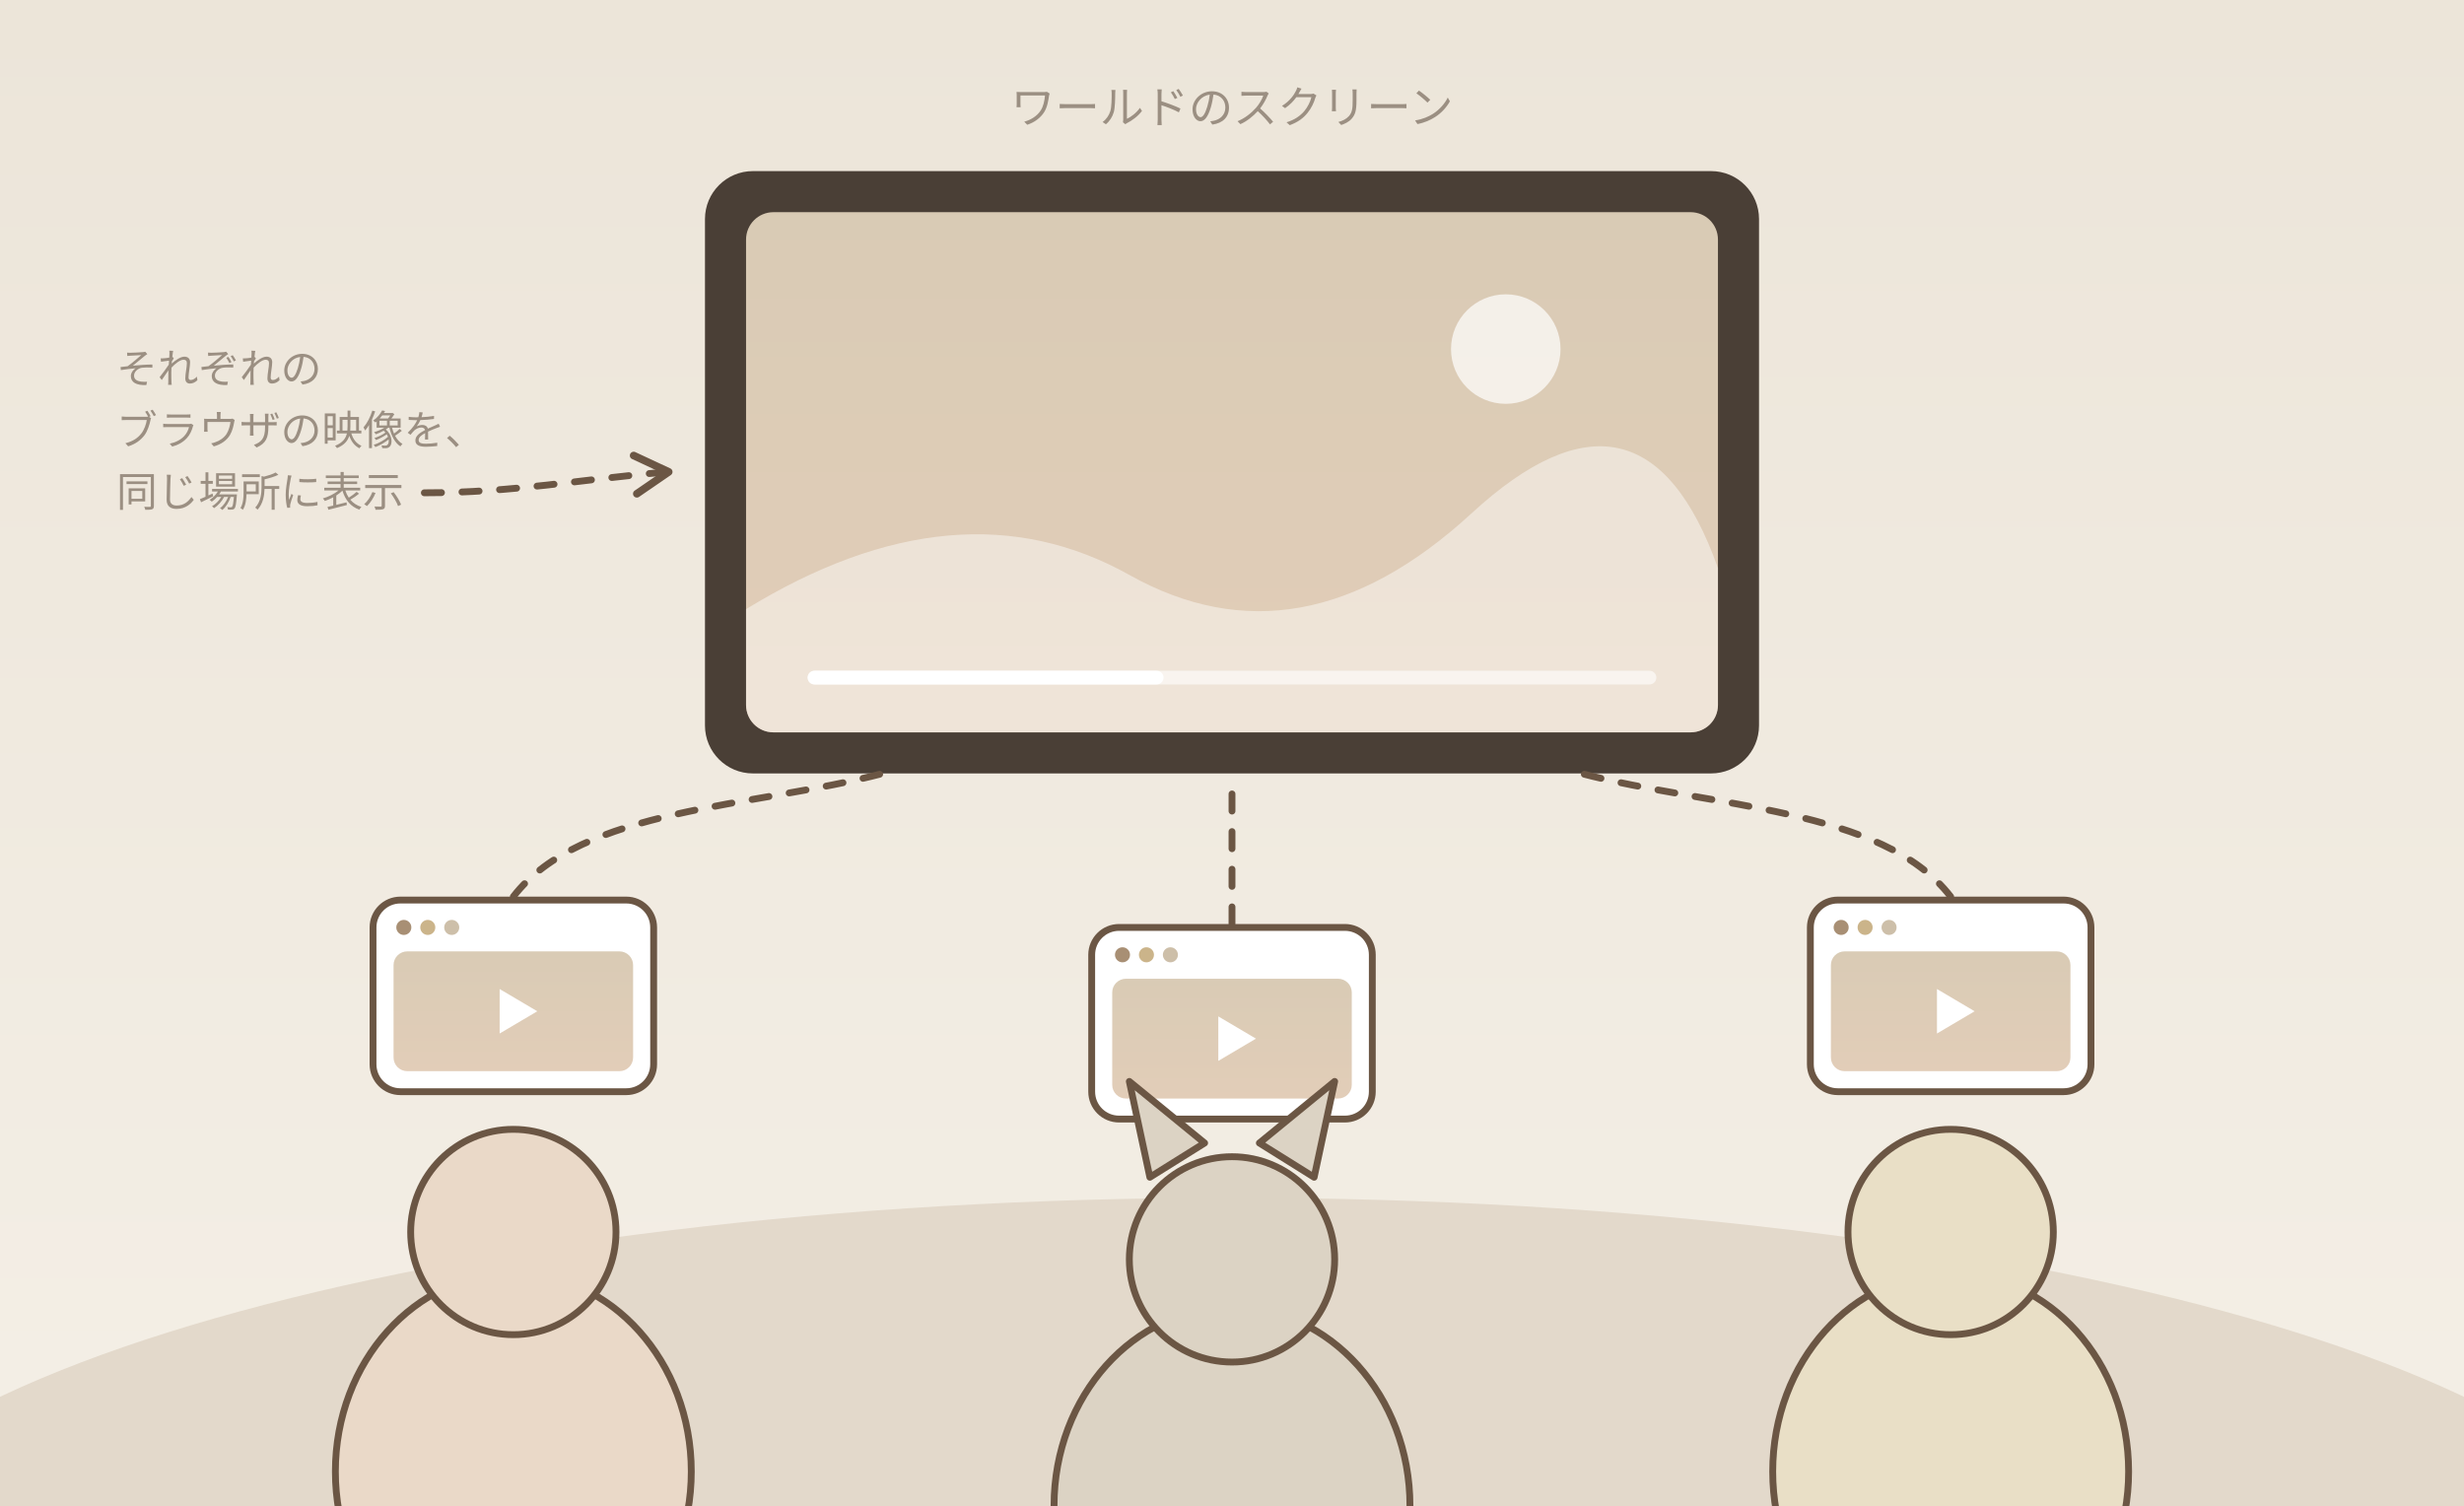
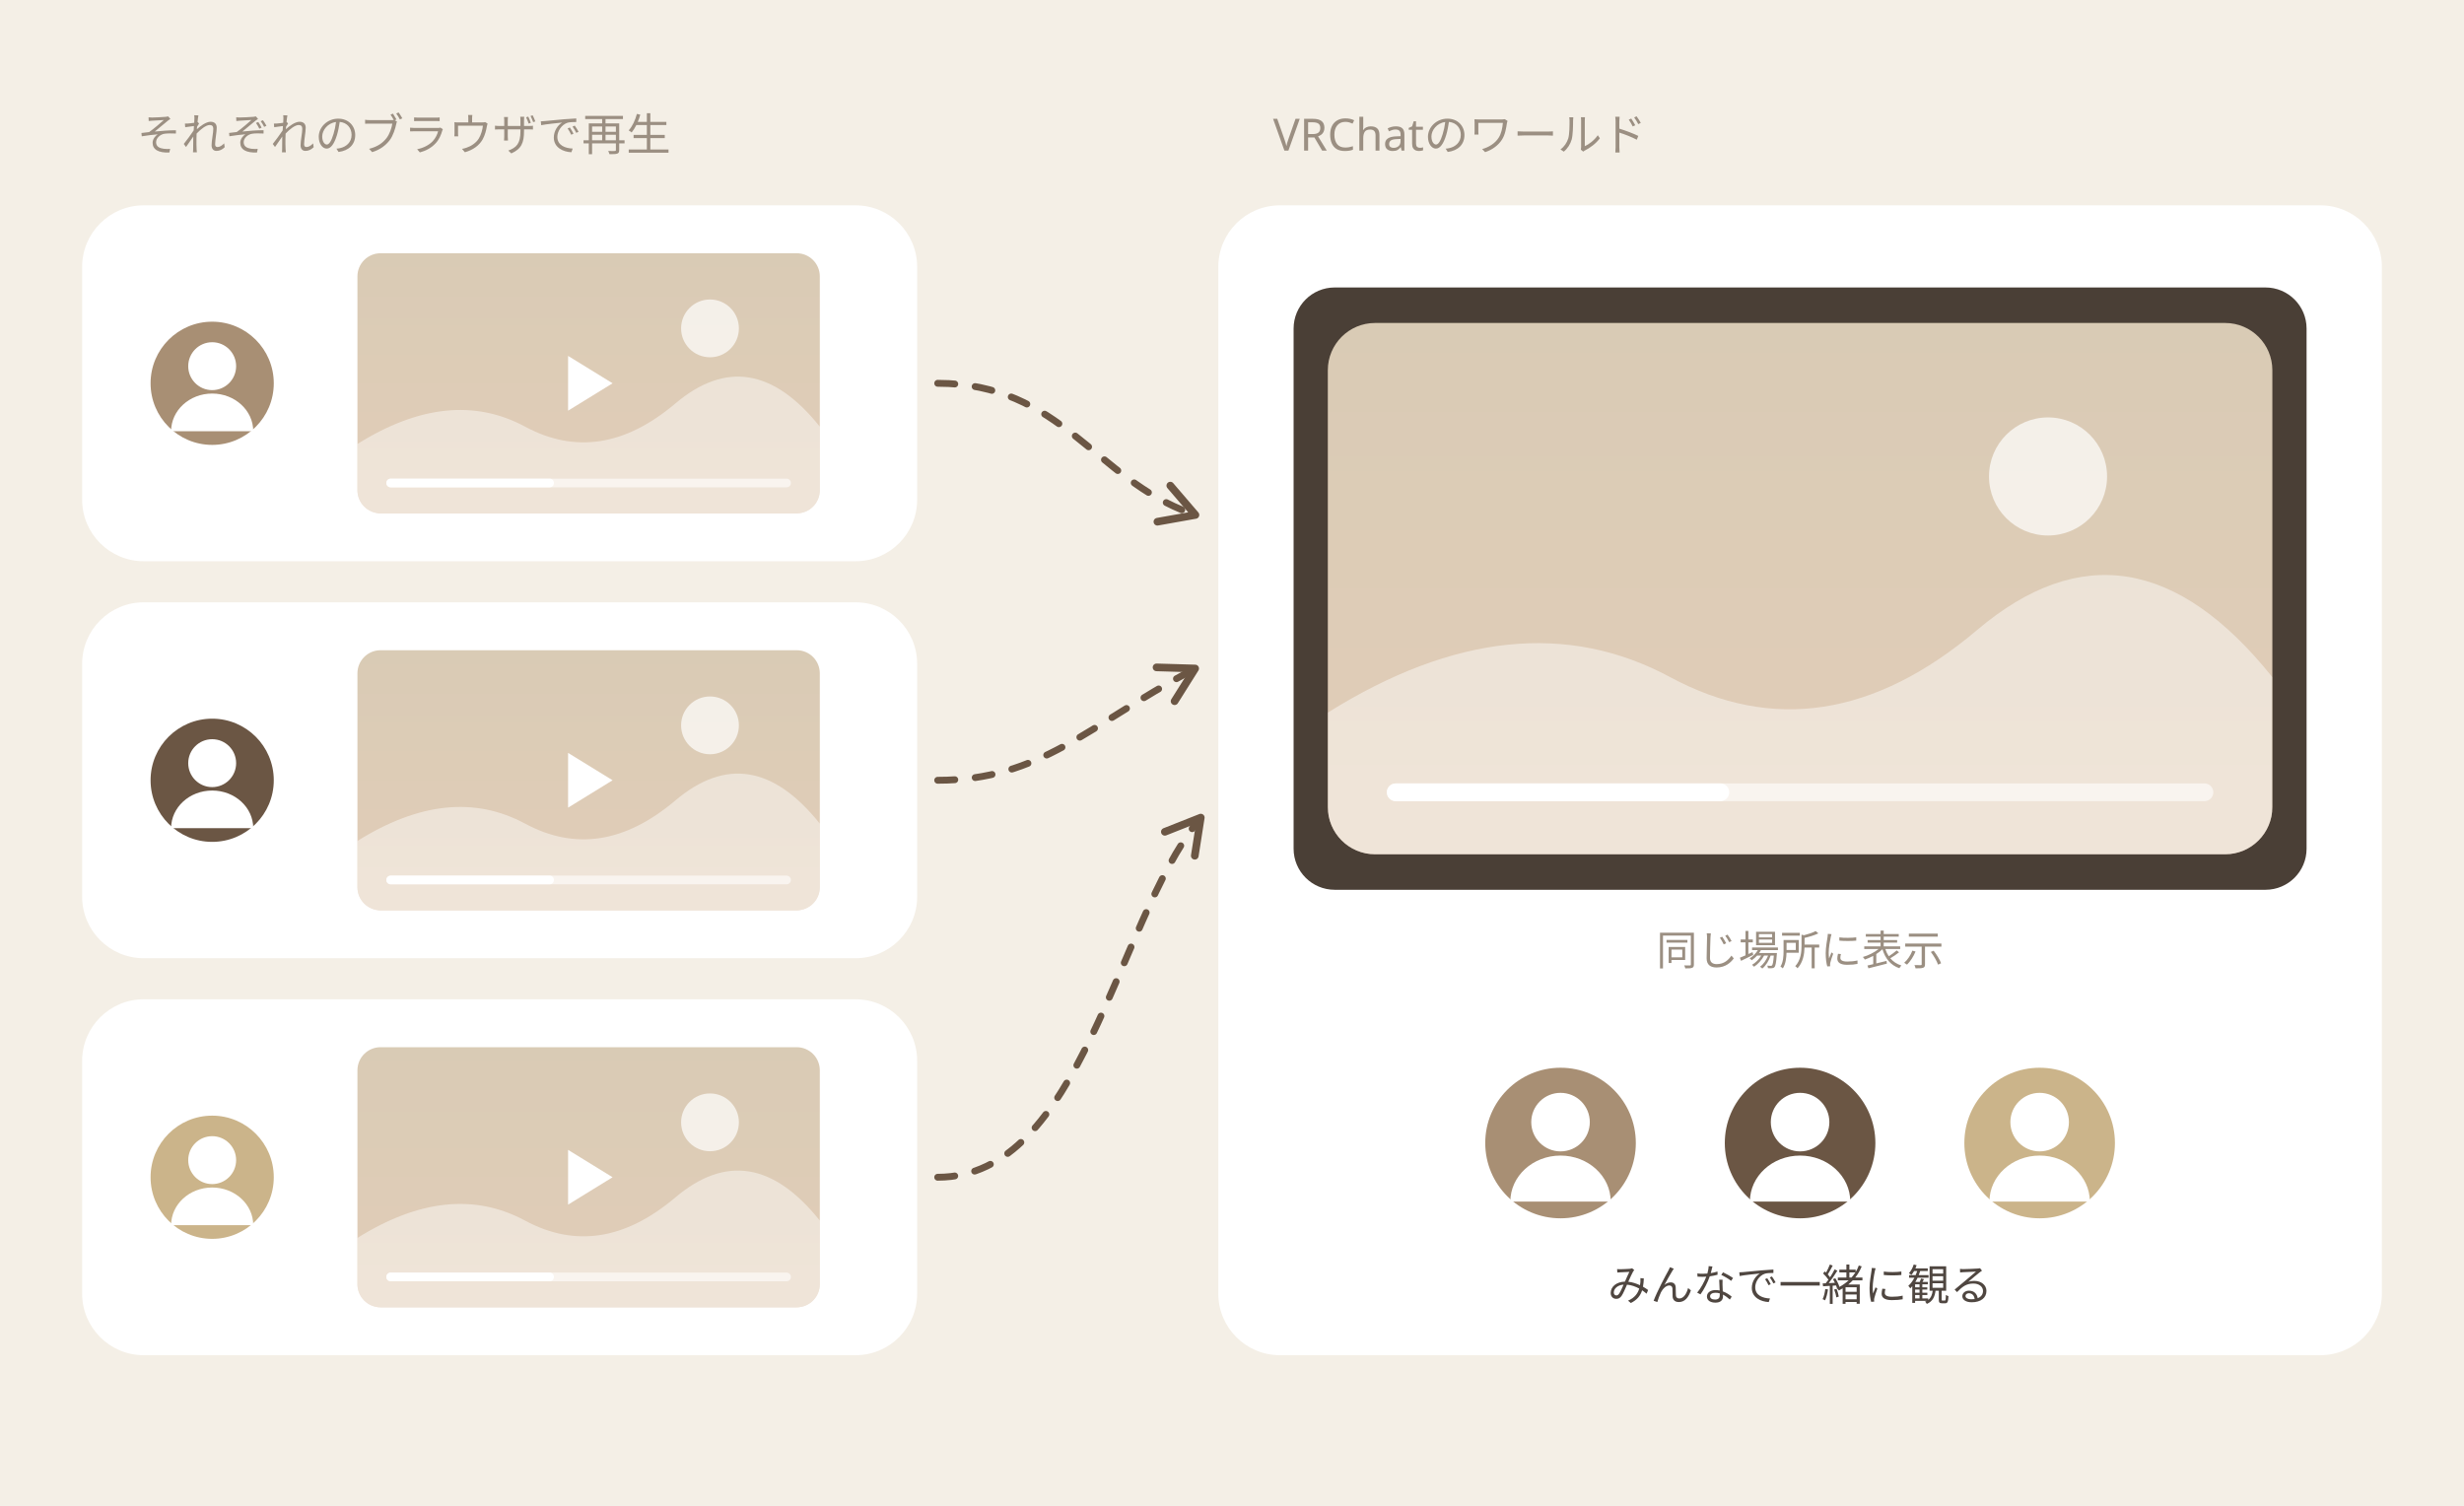
- <svg xmlns="http://www.w3.org/2000/svg" width="720" height="440" viewBox="0 0 720 440" role="img" aria-label="3人がそれぞれのブラウザで再生している映像が、ワールドの同じスクリーンに表示されている図">
+ <svg xmlns="http://www.w3.org/2000/svg" width="720" height="440" viewBox="0 0 720 440" role="img" aria-label="3人がそれぞれのブラウザで再生している映像が、ワールドの同じスクリーンに表示され、みんなで一緒に観ている図">
  <style>
    text { font-family: "Zen Maru Gothic", "Hiragino Maru Gothic ProN", "BIZ UDPGothic", "Yu Gothic", sans-serif; fill: #4f4640; }
    .en { font-family: "Outfit", "Segoe UI", "Helvetica Neue", sans-serif; }
    .muted { fill: #9b8f82; }
    .white { fill: #fff; }
    .bold { font-weight: 700; }
  </style>
  <defs>
    <marker id="arrow" viewBox="0 0 10 10" refX="7" refY="5" markerWidth="7" markerHeight="7" orient="auto-start-reverse">
      <path d="M1 1 L8 5 L1 9" fill="none" stroke="#6b5644" stroke-width="1.6" stroke-linecap="round" stroke-linejoin="round" />
    </marker>
-     <linearGradient id="room" x1="0" y1="0" x2="0" y2="1">
-       <stop offset="0" stop-color="#ece5d9" />
-       <stop offset="1" stop-color="#f4efe6" />
-     </linearGradient>
    <linearGradient id="video" x1="0" y1="0" x2="0" y2="1">
      <stop offset="0" stop-color="#d9cbb5" />
      <stop offset="1" stop-color="#e2cdb8" />
    </linearGradient>
-     <symbol id="browser" viewBox="0 0 84 58">
-       <rect x="1" y="1" width="82" height="56" rx="8" fill="#fff" stroke="#6b5644" stroke-width="2" />
-       <circle cx="10" cy="9" r="2.2" fill="#a88f74" />
-       <circle cx="17" cy="9" r="2.2" fill="#cbb48a" />
-       <circle cx="24" cy="9" r="2.2" fill="#cdbfa9" />
-       <rect x="7" y="16" width="70" height="35" rx="4" fill="url(#video)" />
-       <path d="M38 27v13l11-6.5Z" fill="#fff" />
+     <symbol id="movie" viewBox="0 0 160 90">
+       <rect width="160" height="90" rx="8" fill="url(#video)" />
+       <path d="M0 66 Q 32 46 58 60 T 110 52 T 160 60 V82 a8 8 0 0 1 -8 8 H8 a8 8 0 0 1 -8 -8Z" fill="#fff" opacity="0.45" />
+       <circle cx="122" cy="26" r="10" fill="#fff" opacity="0.7" />
+       <rect x="10" y="78" width="140" height="3" rx="1.5" fill="#fff" opacity="0.6" />
+       <rect x="10" y="78" width="58" height="3" rx="1.5" fill="#fff" />
+     </symbol>
+     <symbol id="person" viewBox="0 0 36 36">
+       <circle cx="18" cy="13" r="7" fill="#fff" />
+       <path d="M6 32 a12 11 0 0 1 24 0Z" fill="#fff" />
    </symbol>
  </defs>
-   <rect width="720" height="440" fill="url(#room)" />
-   <ellipse cx="360" cy="470" rx="420" ry="120" fill="#e3d9cb" />
-   <text x="360" y="36" class="muted" font-size="13" text-anchor="middle">ワールドのスクリーン</text>
-   <rect x="206" y="50" width="308" height="176" rx="14" fill="#4a3f36" />
-   <rect x="218" y="62" width="284" height="152" rx="8" fill="url(#video)" />
-   <path d="M218 178 Q 280 140 330 168 T 430 150 T 502 166 V206 a8 8 0 0 1 -8 8 H226 a8 8 0 0 1 -8 -8Z" fill="#fff" opacity="0.45" />
-   <circle cx="440" cy="102" r="16" fill="#fff" opacity="0.7" />
-   <rect x="236" y="196" width="248" height="4" rx="2" fill="#fff" opacity="0.6" />
-   <rect x="236" y="196" width="104" height="4" rx="2" fill="#fff" />
-   <g fill="none" stroke="#6b5644" stroke-width="2" stroke-dasharray="5 6" stroke-linecap="round">
-     <path d="M150 262 C 170 236, 220 236, 258 226" />
-     <path d="M360 270 L 360 230" />
-     <path d="M570 262 C 550 236, 500 236, 462 226" />
+   <rect width="720" height="440" fill="#f4efe6" />
+   <text x="40" y="44" class="muted" font-size="13">それぞれのブラウザで再生</text>
+   <g>
+     <rect x="24" y="60" width="244" height="104" rx="18" fill="#fff" />
+     <circle cx="62" cy="112" r="18" fill="#a88f74" />
+     <use href="#person" x="44" y="94" width="36" height="36" />
+     <use href="#movie" x="96" y="74" width="152" height="76" />
+     <path d="M166 104v16l13-8Z" fill="#fff" />
+     <rect x="24" y="176" width="244" height="104" rx="18" fill="#fff" />
+     <circle cx="62" cy="228" r="18" fill="#6b5644" />
+     <use href="#person" x="44" y="210" width="36" height="36" />
+     <use href="#movie" x="96" y="190" width="152" height="76" />
+     <path d="M166 220v16l13-8Z" fill="#fff" />
+     <rect x="24" y="292" width="244" height="104" rx="18" fill="#fff" />
+     <circle cx="62" cy="344" r="18" fill="#cbb48a" />
+     <use href="#person" x="44" y="326" width="36" height="36" />
+     <use href="#movie" x="96" y="306" width="152" height="76" />
+     <path d="M166 336v16l13-8Z" fill="#fff" />
  </g>
-   <use href="#browser" x="108" y="262" width="84" height="58" />
-   <use href="#browser" x="318" y="270" width="84" height="58" />
-   <use href="#browser" x="528" y="262" width="84" height="58" />
-   <g stroke="#6b5644" stroke-width="2">
-     <ellipse cx="150" cy="430" rx="52" ry="58" fill="#ead9c8" />
-     <circle cx="150" cy="360" r="30" fill="#ead9c8" />
-     <ellipse cx="360" cy="440" rx="52" ry="58" fill="#dcd3c4" />
-     <path d="M336 344 L 330 316 L 352 334 Z M384 344 L 390 316 L 368 334 Z" fill="#dcd3c4" stroke-linejoin="round" />
-     <circle cx="360" cy="368" r="30" fill="#dcd3c4" />
-     <ellipse cx="570" cy="430" rx="52" ry="58" fill="#e9dfc6" />
-     <circle cx="570" cy="360" r="30" fill="#e9dfc6" />
+   <g fill="none" stroke="#6b5644" stroke-width="2" stroke-dasharray="5 6" stroke-linecap="round" marker-end="url(#arrow)">
+     <path d="M274 112 C 310 112, 320 140, 348 150" />
+     <path d="M274 228 C 304 228, 318 212, 348 196" />
+     <path d="M274 344 C 316 344, 326 270, 350 240" />
  </g>
-   <text x="34" y="112" class="muted" font-size="12">それぞれの</text>
-   <text x="34" y="130" class="muted" font-size="12">ブラウザの映像を、</text>
-   <text x="34" y="148" class="muted" font-size="12">同じ場所に表示</text>
-   <path d="M124 144 C 150 144, 170 140, 194 138" fill="none" stroke="#6b5644" stroke-width="2" stroke-dasharray="5 6" stroke-linecap="round" marker-end="url(#arrow)" />
+   <text x="372" y="44" class="muted" font-size="13">VRChatのワールド</text>
+   <rect x="356" y="60" width="340" height="336" rx="18" fill="#fff" />
+   <rect x="378" y="84" width="296" height="176" rx="12" fill="#4a3f36" />
+   <use href="#movie" x="388" y="94" width="276" height="156" />
+   <text x="526" y="282" class="muted" font-size="12" text-anchor="middle">同じ場所に表示</text>
+   <circle cx="456" cy="334" r="22" fill="#a88f74" />
+   <use href="#person" x="434" y="312" width="44" height="44" />
+   <circle cx="526" cy="334" r="22" fill="#6b5644" />
+   <use href="#person" x="504" y="312" width="44" height="44" />
+   <circle cx="596" cy="334" r="22" fill="#cbb48a" />
+   <use href="#person" x="574" y="312" width="44" height="44" />
+   <text x="526" y="380" font-size="12.5" text-anchor="middle">みんなで一緒に観る</text>
</svg>
